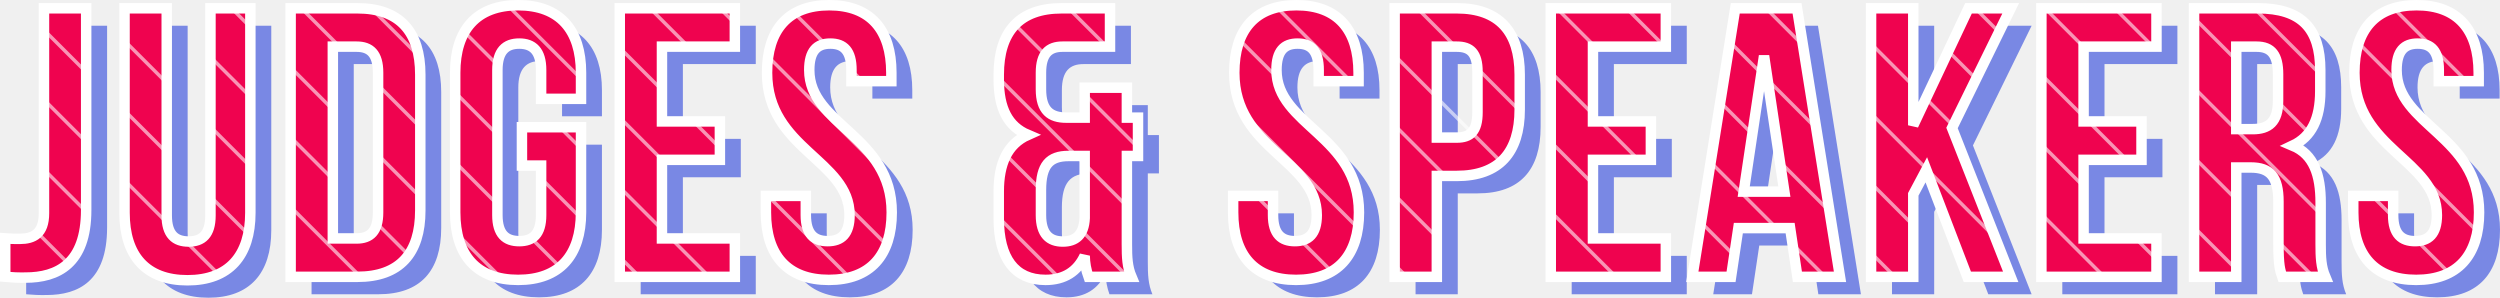
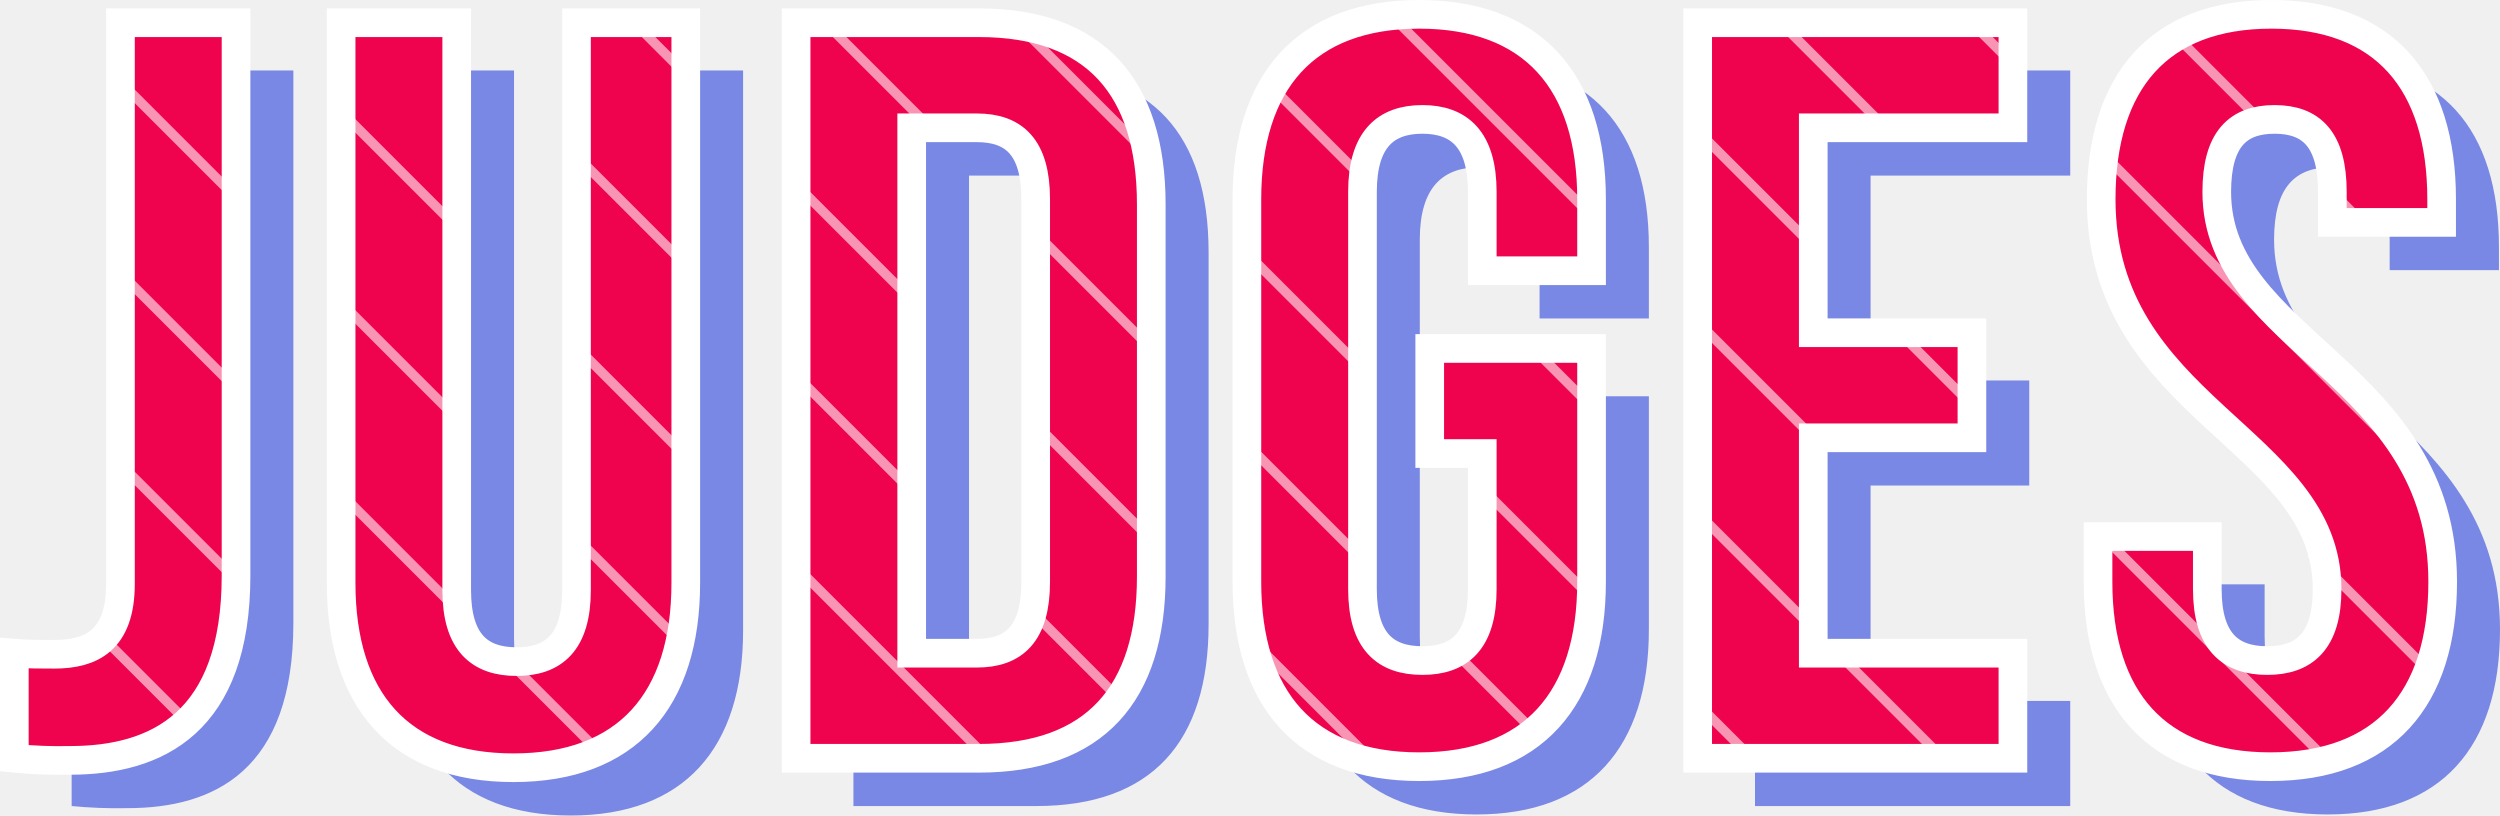
- <svg xmlns="http://www.w3.org/2000/svg" width="716.89" height="85.37" viewBox="0 0 716.89 85.37">
-   <g id="Group_8" data-name="Group 8" transform="translate(-884.6 -680.62)">
-     <path id="Path_213" data-name="Path 213" d="M1.1,0A49.738,49.738,0,0,0,6.93.22c9.13,0,17.38-3.96,17.38-19.36V-77H12.21v58.74c0,5.94-3.08,7.37-6.93,7.37-1.32,0-2.86,0-4.18-.11ZM35.31-77v58.63C35.31-6.05,41.47.99,53.35.99S71.39-6.05,71.39-18.37V-77H59.95v59.4c0,5.5-2.42,7.48-6.27,7.48s-6.27-1.98-6.27-7.48V-77ZM82.94,0h19.14c12.1,0,18.04-6.71,18.04-19.03V-57.97c0-12.32-5.94-19.03-18.04-19.03H82.94Zm18.92-66c3.85,0,6.16,1.98,6.16,7.48v40.04c0,5.5-2.31,7.48-6.16,7.48H95.04V-66Zm47.41,34.1h5.5v14.19c0,5.5-2.42,7.48-6.27,7.48s-6.27-1.98-6.27-7.48V-59.29c0-5.5,2.42-7.59,6.27-7.59s6.27,2.09,6.27,7.59v8.25h11.44v-7.48c0-12.32-6.16-19.36-18.04-19.36s-18.04,7.04-18.04,19.36v40.04c0,12.32,6.16,19.36,18.04,19.36s18.04-7.04,18.04-19.36V-42.9H149.27ZM189.42-66h20.9V-77h-33V0h33V-11h-20.9V-33.55h16.61v-11H189.42Zm30.14,7.48c0,22,23.65,24.97,23.65,40.81,0,5.5-2.42,7.48-6.27,7.48s-6.27-1.98-6.27-7.48v-5.5H219.23v4.73c0,12.32,6.16,19.36,18.04,19.36s18.04-7.04,18.04-19.36c0-22-23.65-24.97-23.65-40.81,0-5.5,2.2-7.59,6.05-7.59s6.05,2.09,6.05,7.59v3.19H255.2v-2.42c0-12.32-6.05-19.36-17.82-19.36S219.56-70.84,219.56-58.52ZM286-24.53v7.81C286-5.39,290.51.88,299.42.88c5.39,0,9.13-2.42,11.22-6.93A18.355,18.355,0,0,0,311.74,0h12.32c-1.21-2.86-1.32-5.61-1.32-9.35v-25.3h3.19v-11h-3.19v-8.58h-12.1v8.58h-5.28c-4.51,0-7.26-1.98-7.26-8.14v-4.73c0-5.5,2.31-7.48,6.16-7.48H317.9V-77H304.04C291.94-77,286-70.29,286-57.97v1.43c0,8.25,2.64,13.42,8.36,15.84C288.42-38.06,286-32.34,286-24.53Zm12.1,6.82v-7.15c0-7.15,2.42-9.79,7.92-9.79h4.62v17.82c-.22,4.84-2.64,6.71-6.27,6.71C300.52-10.12,298.1-12.21,298.1-17.71Zm55.44-40.81c0,22,23.65,24.97,23.65,40.81,0,5.5-2.42,7.48-6.27,7.48s-6.27-1.98-6.27-7.48v-5.5H353.21v4.73c0,12.32,6.16,19.36,18.04,19.36s18.04-7.04,18.04-19.36c0-22-23.65-24.97-23.65-40.81,0-5.5,2.2-7.59,6.05-7.59s6.05,2.09,6.05,7.59v3.19h11.44v-2.42c0-12.32-6.05-19.36-17.82-19.36S353.54-70.84,353.54-58.52ZM417.34-77H399.52V0h12.1V-28.93h5.72c12.1,0,18.04-6.71,18.04-19.03V-57.97C435.38-70.29,429.44-77,417.34-77Zm0,11c3.85,0,5.94,1.76,5.94,7.26v11.55c0,5.5-2.09,7.26-5.94,7.26h-5.72V-66Zm39.05,0h20.9V-77h-33V0h33V-11h-20.9V-33.55H473v-11H456.39Zm58.52-11H497.2L484.88,0h11.11l2.09-13.97h14.85L515.02,0h12.21Zm-9.46,13.64,5.83,38.94H499.62ZM563.75,0h12.43L559.35-42.68,576.18-77h-12.1L548.24-43.45V-77h-12.1V0h12.1V-23.65l3.74-7.04Zm33.33-66h20.9V-77h-33V0h33V-11h-20.9V-33.55h16.61v-11H597.08Zm69.3,66c-1.21-2.86-1.32-5.61-1.32-9.35V-21.23c0-8.03-1.98-13.86-8.03-16.39,5.39-2.53,7.92-7.7,7.92-15.62v-6.05c0-11.88-5.39-17.71-17.93-17.71H628.76V0h12.1V-31.35h4.18c5.5,0,7.92,2.64,7.92,9.79v12.1c0,6.27.44,7.48,1.1,9.46ZM646.69-66c4.29,0,6.16,2.42,6.16,7.92v7.59c0,6.16-2.75,8.14-7.26,8.14h-4.73V-66Zm28.05,7.48c0,22,23.65,24.97,23.65,40.81,0,5.5-2.42,7.48-6.27,7.48s-6.27-1.98-6.27-7.48v-5.5H674.41v4.73c0,12.32,6.16,19.36,18.04,19.36s18.04-7.04,18.04-19.36c0-22-23.65-24.97-23.65-40.81,0-5.5,2.2-7.59,6.05-7.59s6.05,2.09,6.05,7.59v3.19h11.44v-2.42c0-12.32-6.05-19.36-17.82-19.36S674.74-70.84,674.74-58.52Z" transform="translate(891 765)" fill="#7988e4" />
-     <path id="Path_212" data-name="Path 212" d="M1.1,0A49.738,49.738,0,0,0,6.93.22c9.13,0,17.38-3.96,17.38-19.36V-77H12.21v58.74c0,5.94-3.08,7.37-6.93,7.37-1.32,0-2.86,0-4.18-.11ZM35.31-77v58.63C35.31-6.05,41.47.99,53.35.99S71.39-6.05,71.39-18.37V-77H59.95v59.4c0,5.5-2.42,7.48-6.27,7.48s-6.27-1.98-6.27-7.48V-77ZM82.94,0h19.14c12.1,0,18.04-6.71,18.04-19.03V-57.97c0-12.32-5.94-19.03-18.04-19.03H82.94Zm18.92-66c3.85,0,6.16,1.98,6.16,7.48v40.04c0,5.5-2.31,7.48-6.16,7.48H95.04V-66Zm47.41,34.1h5.5v14.19c0,5.5-2.42,7.48-6.27,7.48s-6.27-1.98-6.27-7.48V-59.29c0-5.5,2.42-7.59,6.27-7.59s6.27,2.09,6.27,7.59v8.25h11.44v-7.48c0-12.32-6.16-19.36-18.04-19.36s-18.04,7.04-18.04,19.36v40.04c0,12.32,6.16,19.36,18.04,19.36s18.04-7.04,18.04-19.36V-42.9H149.27ZM189.42-66h20.9V-77h-33V0h33V-11h-20.9V-33.55h16.61v-11H189.42Zm30.14,7.48c0,22,23.65,24.97,23.65,40.81,0,5.5-2.42,7.48-6.27,7.48s-6.27-1.98-6.27-7.48v-5.5H219.23v4.73c0,12.32,6.16,19.36,18.04,19.36s18.04-7.04,18.04-19.36c0-22-23.65-24.97-23.65-40.81,0-5.5,2.2-7.59,6.05-7.59s6.05,2.09,6.05,7.59v3.19H255.2v-2.42c0-12.32-6.05-19.36-17.82-19.36S219.56-70.84,219.56-58.52ZM286-24.53v7.81C286-5.39,290.51.88,299.42.88c5.39,0,9.13-2.42,11.22-6.93A18.355,18.355,0,0,0,311.74,0h12.32c-1.21-2.86-1.32-5.61-1.32-9.35v-25.3h3.19v-11h-3.19v-8.58h-12.1v8.58h-5.28c-4.51,0-7.26-1.98-7.26-8.14v-4.73c0-5.5,2.31-7.48,6.16-7.48H317.9V-77H304.04C291.94-77,286-70.29,286-57.97v1.43c0,8.25,2.64,13.42,8.36,15.84C288.42-38.06,286-32.34,286-24.53Zm12.1,6.82v-7.15c0-7.15,2.42-9.79,7.92-9.79h4.62v17.82c-.22,4.84-2.64,6.71-6.27,6.71C300.52-10.12,298.1-12.21,298.1-17.71Zm55.44-40.81c0,22,23.65,24.97,23.65,40.81,0,5.5-2.42,7.48-6.27,7.48s-6.27-1.98-6.27-7.48v-5.5H353.21v4.73c0,12.32,6.16,19.36,18.04,19.36s18.04-7.04,18.04-19.36c0-22-23.65-24.97-23.65-40.81,0-5.5,2.2-7.59,6.05-7.59s6.05,2.09,6.05,7.59v3.19h11.44v-2.42c0-12.32-6.05-19.36-17.82-19.36S353.54-70.84,353.54-58.52ZM417.34-77H399.52V0h12.1V-28.93h5.72c12.1,0,18.04-6.71,18.04-19.03V-57.97C435.38-70.29,429.44-77,417.34-77Zm0,11c3.85,0,5.94,1.76,5.94,7.26v11.55c0,5.5-2.09,7.26-5.94,7.26h-5.72V-66Zm39.05,0h20.9V-77h-33V0h33V-11h-20.9V-33.55H473v-11H456.39Zm58.52-11H497.2L484.88,0h11.11l2.09-13.97h14.85L515.02,0h12.21Zm-9.46,13.64,5.83,38.94H499.62ZM563.75,0h12.43L559.35-42.68,576.18-77h-12.1L548.24-43.45V-77h-12.1V0h12.1V-23.65l3.74-7.04Zm33.33-66h20.9V-77h-33V0h33V-11h-20.9V-33.55h16.61v-11H597.08Zm69.3,66c-1.21-2.86-1.32-5.61-1.32-9.35V-21.23c0-8.03-1.98-13.86-8.03-16.39,5.39-2.53,7.92-7.7,7.92-15.62v-6.05c0-11.88-5.39-17.71-17.93-17.71H628.76V0h12.1V-31.35h4.18c5.5,0,7.92,2.64,7.92,9.79v12.1c0,6.27.44,7.48,1.1,9.46ZM646.69-66c4.29,0,6.16,2.42,6.16,7.92v7.59c0,6.16-2.75,8.14-7.26,8.14h-4.73V-66Zm28.05,7.48c0,22,23.65,24.97,23.65,40.81,0,5.5-2.42,7.48-6.27,7.48s-6.27-1.98-6.27-7.48v-5.5H674.41v4.73c0,12.32,6.16,19.36,18.04,19.36s18.04-7.04,18.04-19.36c0-22-23.65-24.97-23.65-40.81,0-5.5,2.2-7.59,6.05-7.59s6.05,2.09,6.05,7.59v3.19h11.44v-2.42c0-12.32-6.05-19.36-17.82-19.36S674.74-70.84,674.74-58.52Z" transform="translate(885 760)" fill="#ef034f" stroke="#fff" stroke-width="3" />
-     <path id="Path_211" data-name="Path 211" d="M0,0,13,13" transform="translate(896.5 688.5)" fill="none" stroke="#fff" stroke-width="1" opacity="0.58" />
-     <path id="Path_210" data-name="Path 210" d="M0,0,14,14" transform="translate(919.5 711.5)" fill="none" stroke="#fff" stroke-width="1" opacity="0.58" />
-     <path id="Path_209" data-name="Path 209" d="M0,0,11,11" transform="translate(944.5 736.5)" fill="none" stroke="#fff" stroke-width="1" opacity="0.58" />
-     <path id="Path_208" data-name="Path 208" d="M0,0,9,9" transform="translate(1018.5 690.5)" fill="none" stroke="#fff" stroke-width="1" opacity="0.58" />
-     <path id="Path_207" data-name="Path 207" d="M0,0,7,7" transform="translate(1044.5 716.5)" fill="none" stroke="#fff" stroke-width="1" opacity="0.58" />
-     <path id="Path_206" data-name="Path 206" d="M0,0,12,12" transform="translate(1062.5 734.5)" fill="none" stroke="#fff" stroke-width="1" opacity="0.58" />
-     <path id="Path_205" data-name="Path 205" d="M0,0,10,10" transform="translate(1077.5 749.5)" fill="none" stroke="#fff" stroke-width="1" opacity="0.58" />
-     <path id="Path_204" data-name="Path 204" d="M0,0,11,11" transform="translate(1172.5 724.5)" fill="none" stroke="#fff" stroke-width="1" opacity="0.58" />
-     <path id="Path_203" data-name="Path 203" d="M0,0,14,14" transform="translate(1194.5 746.5)" fill="none" stroke="#fff" stroke-width="1" opacity="0.58" />
-     <path id="Path_202" data-name="Path 202" d="M0,0,21,21" transform="translate(1250.5 682.5)" fill="none" stroke="#fff" stroke-width="1" opacity="0.58" />
-     <path id="Path_201" data-name="Path 201" d="M0,0,15,15" transform="translate(1283.5 715.5)" fill="none" stroke="#fff" stroke-width="1" opacity="0.58" />
-     <path id="Path_200" data-name="Path 200" d="M0,0,25,25" transform="translate(1380.5 692.5)" fill="none" stroke="#fff" stroke-width="1" opacity="0.58" />
-     <path id="Path_199" data-name="Path 199" d="M0,0,12,12" transform="translate(1420.5 732.5)" fill="none" stroke="#fff" stroke-width="1" opacity="0.58" />
-     <path id="Path_198" data-name="Path 198" d="M0,0,12,12" transform="translate(1490.5 682.5)" fill="none" stroke="#fff" stroke-width="1" opacity="0.58" />
-     <path id="Path_197" data-name="Path 197" d="M0,0,36,36" transform="translate(1513.5 705.5)" fill="none" stroke="#fff" stroke-width="1" opacity="0.58" />
-     <path id="Path_196" data-name="Path 196" d="M0,0,12,12" transform="translate(920.5 692.5)" fill="none" stroke="#fff" stroke-width="1" opacity="0.58" />
-     <path id="Path_195" data-name="Path 195" d="M0,0,12,12" transform="translate(944.5 716.5)" fill="none" stroke="#fff" stroke-width="1" opacity="0.58" />
-     <path id="Path_194" data-name="Path 194" d="M0,0,20,20" transform="translate(967.5 739.5)" fill="none" stroke="#fff" stroke-width="1" opacity="0.58" />
-     <path id="Path_193" data-name="Path 193" d="M0,0,21,21" transform="translate(1030.5 682.5)" fill="none" stroke="#fff" stroke-width="1" opacity="0.58" />
-     <path id="Path_192" data-name="Path 192" d="M0,0,13,13" transform="translate(1061.5 713.5)" fill="none" stroke="#fff" stroke-width="1" opacity="0.58" />
-     <path id="Path_191" data-name="Path 191" d="M0,0,37,37" transform="translate(1170.5 702.5)" fill="none" stroke="#fff" stroke-width="1" opacity="0.58" />
-     <path id="Path_190" data-name="Path 190" d="M0,0,31,31" transform="translate(1283.5 695.5)" fill="none" stroke="#fff" stroke-width="1" opacity="0.58" />
-     <path id="Path_189" data-name="Path 189" d="M0,0,18,18" transform="translate(1330.5 742.5)" fill="none" stroke="#fff" stroke-width="1" opacity="0.58" />
-     <path id="Path_188" data-name="Path 188" d="M0,0,12,12" transform="translate(1390.5 682.5)" fill="none" stroke="#fff" stroke-width="1" opacity="0.58" />
-     <path id="Path_187" data-name="Path 187" d="M0,0,35,35" transform="translate(1420.5 712.5)" fill="none" stroke="#fff" stroke-width="1" opacity="0.58" />
-     <path id="Path_186" data-name="Path 186" d="M0,0,13,13" transform="translate(1513.5 685.5)" fill="none" stroke="#fff" stroke-width="1" opacity="0.58" />
-     <path id="Path_185" data-name="Path 185" d="M0,0,9,9" transform="translate(1537.5 709.5)" fill="none" stroke="#fff" stroke-width="1" opacity="0.58" />
-     <path id="Path_184" data-name="Path 184" d="M0,0,6,6" transform="translate(1565.5 737.5)" fill="none" stroke="#fff" stroke-width="1" opacity="0.58" />
-     <path id="Path_183" data-name="Path 183" d="M0,0,10,10" transform="translate(1577.5 749.5)" fill="none" stroke="#fff" stroke-width="1" opacity="0.58" />
-     <path id="Path_182" data-name="Path 182" d="M0,0,12,12" transform="translate(944.5 696.5)" fill="none" stroke="#fff" stroke-width="1" opacity="0.58" />
-     <path id="Path_181" data-name="Path 181" d="M0,0,12,12" transform="translate(967.5 719.5)" fill="none" stroke="#fff" stroke-width="1" opacity="0.58" />
-     <path id="Path_180" data-name="Path 180" d="M0,0,9,9" transform="translate(992.5 744.5)" fill="none" stroke="#fff" stroke-width="1" opacity="0.58" />
-     <path id="Path_179" data-name="Path 179" d="M0,0,12,12" transform="translate(1062.5 694.5)" fill="none" stroke="#fff" stroke-width="1" opacity="0.58" />
-     <path id="Path_178" data-name="Path 178" d="M0,0,8,8" transform="translate(1082.5 714.5)" fill="none" stroke="#fff" stroke-width="1" opacity="0.58" />
-     <path id="Path_177" data-name="Path 177" d="M0,0,12,12" transform="translate(1105.5 737.5)" fill="none" stroke="#fff" stroke-width="1" opacity="0.58" />
-     <path id="Path_176" data-name="Path 176" d="M0,0,11,11" transform="translate(1116.5 748.5)" fill="none" stroke="#fff" stroke-width="1" opacity="0.58" />
-     <path id="Path_175" data-name="Path 175" d="M0,0,9,9" transform="translate(1175.5 687.5)" fill="none" stroke="#fff" stroke-width="1" opacity="0.58" />
-     <path id="Path_174" data-name="Path 174" d="M0,0,16,16" transform="translate(1194.5 706.5)" fill="none" stroke="#fff" stroke-width="1" opacity="0.58" />
-     <path id="Path_173" data-name="Path 173" d="M0,0,12,12" transform="translate(1290.5 682.5)" fill="none" stroke="#fff" stroke-width="1" opacity="0.58" />
-     <path id="Path_172" data-name="Path 172" d="M0,0,13,13" transform="translate(1307.5 699.5)" fill="none" stroke="#fff" stroke-width="1" opacity="0.58" />
-     <path id="Path_171" data-name="Path 171" d="M0,0,11,11" transform="translate(1329.5 721.5)" fill="none" stroke="#fff" stroke-width="1" opacity="0.58" />
-     <path id="Path_170" data-name="Path 170" d="M0,0,13,13" transform="translate(1420.5 692.5)" fill="none" stroke="#fff" stroke-width="1" opacity="0.58" />
-     <path id="Path_169" data-name="Path 169" d="M0,0,9,9" transform="translate(1436.5 708.5)" fill="none" stroke="#fff" stroke-width="1" opacity="0.58" />
-     <path id="Path_168" data-name="Path 168" d="M0,0,19,19" transform="translate(1469.5 741.5)" fill="none" stroke="#fff" stroke-width="1" opacity="0.58" />
-     <path id="Path_167" data-name="Path 167" d="M0,0,19,19" transform="translate(1531.5 683.5)" fill="none" stroke="#fff" stroke-width="1" opacity="0.58" />
-     <path id="Path_166" data-name="Path 166" d="M0,0,32,32" transform="translate(1562.5 714.5)" fill="none" stroke="#fff" stroke-width="1" opacity="0.58" />
-     <path id="Path_165" data-name="Path 165" d="M0,0,10,10" transform="translate(894.5 746.5)" fill="none" stroke="#fff" stroke-width="1" opacity="0.58" />
-     <path id="Path_164" data-name="Path 164" d="M0,0,6,6" transform="translate(950.5 682.5)" fill="none" stroke="#fff" stroke-width="1" opacity="0.58" />
-     <path id="Path_163" data-name="Path 163" d="M0,0,12,12" transform="translate(968.5 700.5)" fill="none" stroke="#fff" stroke-width="1" opacity="0.58" />
-     <path id="Path_162" data-name="Path 162" d="M0,0,12,12" transform="translate(992.5 724.5)" fill="none" stroke="#fff" stroke-width="1" opacity="0.58" />
-     <path id="Path_161" data-name="Path 161" d="M0,0,13,13" transform="translate(1014.5 746.5)" fill="none" stroke="#fff" stroke-width="1" opacity="0.58" />
-     <path id="Path_160" data-name="Path 160" d="M0,0,12,12" transform="translate(1070.5 682.5)" fill="none" stroke="#fff" stroke-width="1" opacity="0.58" />
-     <path id="Path_159" data-name="Path 159" d="M0,0,12,12" transform="translate(1126.5 738.5)" fill="none" stroke="#fff" stroke-width="1" opacity="0.58" />
-     <path id="Path_158" data-name="Path 158" d="M0,0,12,12" transform="translate(1190.5 682.5)" fill="none" stroke="#fff" stroke-width="1" opacity="0.58" />
-     <path id="Path_157" data-name="Path 157" d="M0,0,6,6" transform="translate(1244.5 736.5)" fill="none" stroke="#fff" stroke-width="1" opacity="0.58" />
-     <path id="Path_156" data-name="Path 156" d="M0,0,9,9" transform="translate(1257.5 749.5)" fill="none" stroke="#fff" stroke-width="1" opacity="0.58" />
-     <path id="Path_155" data-name="Path 155" d="M0,0,15,15" transform="translate(1328.5 700.5)" fill="none" stroke="#fff" stroke-width="1" opacity="0.58" />
-     <path id="Path_154" data-name="Path 154" d="M0,0,11,11" transform="translate(1343.5 715.5)" fill="none" stroke="#fff" stroke-width="1" opacity="0.58" />
-     <path id="Path_153" data-name="Path 153" d="M0,0,9,9" transform="translate(1372.5 744.5)" fill="none" stroke="#fff" stroke-width="1" opacity="0.58" />
-     <path id="Path_152" data-name="Path 152" d="M0,0,9,9" transform="translate(1442.5 694.5)" fill="none" stroke="#fff" stroke-width="1" opacity="0.58" />
-     <path id="Path_151" data-name="Path 151" d="M0,0,12,12" transform="translate(1469.5 721.5)" fill="none" stroke="#fff" stroke-width="1" opacity="0.58" />
-     <path id="Path_150" data-name="Path 150" d="M0,0,6,6" transform="translate(1496.5 748.5)" fill="none" stroke="#fff" stroke-width="1" opacity="0.58" />
-     <path id="Path_149" data-name="Path 149" d="M0,0,11,11" transform="translate(1561.5 693.5)" fill="none" stroke="#fff" stroke-width="1" opacity="0.58" />
-     <path id="Path_148" data-name="Path 148" d="M0,0,13,13" transform="translate(896.5 728.5)" fill="none" stroke="#fff" stroke-width="1" opacity="0.58" />
-     <path id="Path_147" data-name="Path 147" d="M0,0,12,12" transform="translate(970.5 682.5)" fill="none" stroke="#fff" stroke-width="1" opacity="0.58" />
-     <path id="Path_146" data-name="Path 146" d="M0,0,13,13" transform="translate(992.5 704.5)" fill="none" stroke="#fff" stroke-width="1" opacity="0.58" />
-     <path id="Path_145" data-name="Path 145" d="M0,0,13,13" transform="translate(1014.5 726.5)" fill="none" stroke="#fff" stroke-width="1" opacity="0.58" />
-     <path id="Path_144" data-name="Path 144" d="M0,0,8,8" transform="translate(1037.5 749.5)" fill="none" stroke="#fff" stroke-width="1" opacity="0.58" />
-     <path id="Path_143" data-name="Path 143" d="M0,0,5,5" transform="translate(1090.5 682.5)" fill="none" stroke="#fff" stroke-width="1" opacity="0.58" />
-     <path id="Path_142" data-name="Path 142" d="M0,0,31,31" transform="translate(1104.5 696.5)" fill="none" stroke="#fff" stroke-width="1" opacity="0.58" />
-     <path id="Path_141" data-name="Path 141" d="M0,0,33,33" transform="translate(1240.5 712.5)" fill="none" stroke="#fff" stroke-width="1" opacity="0.58" />
-     <path id="Path_140" data-name="Path 140" d="M0,0,3,3" transform="translate(1284.5 756.5)" fill="none" stroke="#fff" stroke-width="1" opacity="0.58" />
-     <path id="Path_139" data-name="Path 139" d="M0,0,11,11" transform="translate(1331.5 683.5)" fill="none" stroke="#fff" stroke-width="1" opacity="0.58" />
-     <path id="Path_138" data-name="Path 138" d="M0,0,10,10" transform="translate(1374.5 726.5)" fill="none" stroke="#fff" stroke-width="1" opacity="0.58" />
-     <path id="Path_137" data-name="Path 137" d="M0,0,10,10" transform="translate(1383.5 735.5)" fill="none" stroke="#fff" stroke-width="1" opacity="0.58" />
-     <path id="Path_136" data-name="Path 136" d="M0,0,11,11" transform="translate(1397.5 749.5)" fill="none" stroke="#fff" stroke-width="1" opacity="0.58" />
-     <path id="Path_135" data-name="Path 135" d="M0,0,7,7" transform="translate(1451.5 683.5)" fill="none" stroke="#fff" stroke-width="1" opacity="0.58" />
-     <path id="Path_134" data-name="Path 134" d="M0,0,25,25" transform="translate(1469.5 701.5)" fill="none" stroke="#fff" stroke-width="1" opacity="0.58" />
-     <path id="Path_133" data-name="Path 133" d="M0,0,12,12" transform="translate(1513.5 745.5)" fill="none" stroke="#fff" stroke-width="1" opacity="0.58" />
-     <path id="Path_132" data-name="Path 132" d="M0,0,22,22" transform="translate(1570.5 682.5)" fill="none" stroke="#fff" stroke-width="1" opacity="0.58" />
-     <path id="Path_131" data-name="Path 131" d="M0,0,13,13" transform="translate(896.5 708.5)" fill="none" stroke="#fff" stroke-width="1" opacity="0.58" />
-     <path id="Path_130" data-name="Path 130" d="M0,0,13,13" transform="translate(919.5 731.5)" fill="none" stroke="#fff" stroke-width="1" opacity="0.58" />
-     <path id="Path_129" data-name="Path 129" d="M0,0,10,10" transform="translate(937.5 749.5)" fill="none" stroke="#fff" stroke-width="1" opacity="0.58" />
-     <path id="Path_128" data-name="Path 128" d="M0,0,15,15" transform="translate(990.5 682.5)" fill="none" stroke="#fff" stroke-width="1" opacity="0.58" />
-     <path id="Path_127" data-name="Path 127" d="M0,0,13,13" transform="translate(1014.5 706.5)" fill="none" stroke="#fff" stroke-width="1" opacity="0.58" />
-     <path id="Path_126" data-name="Path 126" d="M0,0,11,11" transform="translate(1039.5 731.5)" fill="none" stroke="#fff" stroke-width="1" opacity="0.58" />
-     <path id="Path_125" data-name="Path 125" d="M0,0,6,6" transform="translate(1061.5 753.5)" fill="none" stroke="#fff" stroke-width="1" opacity="0.58" />
-     <path id="Path_124" data-name="Path 124" d="M0,0,10,10" transform="translate(1111.5 683.5)" fill="none" stroke="#fff" stroke-width="1" opacity="0.58" />
-     <path id="Path_123" data-name="Path 123" d="M0,0,4,4" transform="translate(1128.5 700.5)" fill="none" stroke="#fff" stroke-width="1" opacity="0.58" />
-     <path id="Path_122" data-name="Path 122" d="M0,0,18,18" transform="translate(1170.5 742.5)" fill="none" stroke="#fff" stroke-width="1" opacity="0.58" />
-     <path id="Path_121" data-name="Path 121" d="M0,0,12,12" transform="translate(1239.5 691.5)" fill="none" stroke="#fff" stroke-width="1" opacity="0.58" />
-     <path id="Path_120" data-name="Path 120" d="M0,0,12,12" transform="translate(1284.5 736.5)" fill="none" stroke="#fff" stroke-width="1" opacity="0.58" />
-     <path id="Path_119" data-name="Path 119" d="M0,0,12,12" transform="translate(1350.5 682.5)" fill="none" stroke="#fff" stroke-width="1" opacity="0.58" />
-     <path id="Path_118" data-name="Path 118" d="M0,0,9,9" transform="translate(1377.5 709.5)" fill="none" stroke="#fff" stroke-width="1" opacity="0.58" />
-     <path id="Path_117" data-name="Path 117" d="M0,0,15,15" transform="translate(1394.5 726.5)" fill="none" stroke="#fff" stroke-width="1" opacity="0.58" />
-     <path id="Path_116" data-name="Path 116" d="M0,0,7,7" transform="translate(1420.5 752.5)" fill="none" stroke="#fff" stroke-width="1" opacity="0.58" />
-     <path id="Path_115" data-name="Path 115" d="M0,0,11,11" transform="translate(1470.5 682.5)" fill="none" stroke="#fff" stroke-width="1" opacity="0.58" />
-     <path id="Path_114" data-name="Path 114" d="M0,0,12,12" transform="translate(1513.5 725.5)" fill="none" stroke="#fff" stroke-width="1" opacity="0.58" />
-     <path id="Path_113" data-name="Path 113" d="M0,0,11,11" transform="translate(1537.5 749.5)" fill="none" stroke="#fff" stroke-width="1" opacity="0.58" />
+ <svg xmlns="http://www.w3.org/2000/svg" width="261.71" height="85.37" viewBox="0 0 261.71 85.37">
+   <g id="Group_10" data-name="Group 10" transform="translate(-884.6 -680.62)">
+     <path id="Path_116" data-name="Path 116" d="M1.1,0A49.738,49.738,0,0,0,6.93.22c9.13,0,17.38-3.96,17.38-19.36V-77H12.21v58.74c0,5.94-3.08,7.37-6.93,7.37-1.32,0-2.86,0-4.18-.11ZM35.31-77v58.63C35.31-6.05,41.47.99,53.35.99S71.39-6.05,71.39-18.37V-77H59.95v59.4c0,5.5-2.42,7.48-6.27,7.48s-6.27-1.98-6.27-7.48V-77ZM82.94,0h19.14c12.1,0,18.04-6.71,18.04-19.03V-57.97c0-12.32-5.94-19.03-18.04-19.03H82.94Zm18.92-66c3.85,0,6.16,1.98,6.16,7.48v40.04c0,5.5-2.31,7.48-6.16,7.48H95.04V-66Zm47.41,34.1h5.5v14.19c0,5.5-2.42,7.48-6.27,7.48s-6.27-1.98-6.27-7.48V-59.29c0-5.5,2.42-7.59,6.27-7.59s6.27,2.09,6.27,7.59v8.25h11.44v-7.48c0-12.32-6.16-19.36-18.04-19.36s-18.04,7.04-18.04,19.36v40.04c0,12.32,6.16,19.36,18.04,19.36s18.04-7.04,18.04-19.36V-42.9H149.27ZM189.42-66h20.9V-77h-33V0h33V-11h-20.9V-33.55h16.61v-11H189.42Zm30.14,7.48c0,22,23.65,24.97,23.65,40.81,0,5.5-2.42,7.48-6.27,7.48s-6.27-1.98-6.27-7.48v-5.5H219.23v4.73c0,12.32,6.16,19.36,18.04,19.36s18.04-7.04,18.04-19.36c0-22-23.65-24.97-23.65-40.81,0-5.5,2.2-7.59,6.05-7.59s6.05,2.09,6.05,7.59v3.19H255.2v-2.42c0-12.32-6.05-19.36-17.82-19.36S219.56-70.84,219.56-58.52Z" transform="translate(891 765)" fill="#7988e4" />
+     <path id="Path_115" data-name="Path 115" d="M1.1,0A49.738,49.738,0,0,0,6.93.22c9.13,0,17.38-3.96,17.38-19.36V-77H12.21v58.74c0,5.94-3.08,7.37-6.93,7.37-1.32,0-2.86,0-4.18-.11ZM35.31-77v58.63C35.31-6.05,41.47.99,53.35.99S71.39-6.05,71.39-18.37V-77H59.95v59.4c0,5.5-2.42,7.48-6.27,7.48s-6.27-1.98-6.27-7.48V-77ZM82.94,0h19.14c12.1,0,18.04-6.71,18.04-19.03V-57.97c0-12.32-5.94-19.03-18.04-19.03H82.94Zm18.92-66c3.85,0,6.16,1.98,6.16,7.48v40.04c0,5.5-2.31,7.48-6.16,7.48H95.04V-66Zm47.41,34.1h5.5v14.19c0,5.5-2.42,7.48-6.27,7.48s-6.27-1.98-6.27-7.48V-59.29c0-5.5,2.42-7.59,6.27-7.59s6.27,2.09,6.27,7.59v8.25h11.44v-7.48c0-12.32-6.16-19.36-18.04-19.36s-18.04,7.04-18.04,19.36v40.04c0,12.32,6.16,19.36,18.04,19.36s18.04-7.04,18.04-19.36V-42.9H149.27ZM189.42-66h20.9V-77h-33V0h33V-11h-20.9V-33.55h16.61v-11H189.42Zm30.14,7.48c0,22,23.65,24.97,23.65,40.81,0,5.5-2.42,7.48-6.27,7.48s-6.27-1.98-6.27-7.48v-5.5H219.23v4.73c0,12.32,6.16,19.36,18.04,19.36s18.04-7.04,18.04-19.36c0-22-23.65-24.97-23.65-40.81,0-5.5,2.2-7.59,6.05-7.59s6.05,2.09,6.05,7.59v3.19H255.2v-2.42c0-12.32-6.05-19.36-17.82-19.36S219.56-70.84,219.56-58.52Z" transform="translate(885 760)" fill="#ef034f" stroke="#fff" stroke-width="3" />
+     <line id="Line_25" data-name="Line 25" x2="13" y2="13" transform="translate(896.5 688.5)" fill="none" stroke="#fff" stroke-width="1" opacity="0.58" />
+     <line id="Line_63" data-name="Line 63" x2="14" y2="14" transform="translate(919.5 711.5)" fill="none" stroke="#fff" stroke-width="1" opacity="0.58" />
+     <line id="Line_64" data-name="Line 64" x2="11" y2="11" transform="translate(944.5 736.5)" fill="none" stroke="#fff" stroke-width="1" opacity="0.58" />
+     <line id="Line_31" data-name="Line 31" x2="9" y2="9" transform="translate(1018.5 690.5)" fill="none" stroke="#fff" stroke-width="1" opacity="0.58" />
+     <line id="Line_77" data-name="Line 77" x2="7" y2="7" transform="translate(1044.5 716.5)" fill="none" stroke="#fff" stroke-width="1" opacity="0.58" />
+     <line id="Line_79" data-name="Line 79" x2="12" y2="12" transform="translate(1062.5 734.5)" fill="none" stroke="#fff" stroke-width="1" opacity="0.58" />
+     <line id="Line_80" data-name="Line 80" x2="10" y2="10" transform="translate(1077.5 749.5)" fill="none" stroke="#fff" stroke-width="1" opacity="0.58" />
+     <line id="Line_26" data-name="Line 26" x2="12" y2="12" transform="translate(920.5 692.5)" fill="none" stroke="#fff" stroke-width="1" opacity="0.58" />
+     <line id="Line_65" data-name="Line 65" x2="12" y2="12" transform="translate(944.5 716.5)" fill="none" stroke="#fff" stroke-width="1" opacity="0.58" />
+     <line id="Line_66" data-name="Line 66" x2="20" y2="20" transform="translate(967.5 739.5)" fill="none" stroke="#fff" stroke-width="1" opacity="0.58" />
+     <line id="Line_32" data-name="Line 32" x2="21" y2="21" transform="translate(1030.5 682.5)" fill="none" stroke="#fff" stroke-width="1" opacity="0.58" />
+     <line id="Line_81" data-name="Line 81" x2="13" y2="13" transform="translate(1061.5 713.5)" fill="none" stroke="#fff" stroke-width="1" opacity="0.58" />
+     <line id="Line_27" data-name="Line 27" x2="12" y2="12" transform="translate(944.5 696.5)" fill="none" stroke="#fff" stroke-width="1" opacity="0.58" />
+     <line id="Line_67" data-name="Line 67" x2="12" y2="12" transform="translate(967.5 719.5)" fill="none" stroke="#fff" stroke-width="1" opacity="0.58" />
+     <line id="Line_68" data-name="Line 68" x2="9" y2="9" transform="translate(992.5 744.5)" fill="none" stroke="#fff" stroke-width="1" opacity="0.58" />
+     <line id="Line_33" data-name="Line 33" x2="12" y2="12" transform="translate(1062.5 694.5)" fill="none" stroke="#fff" stroke-width="1" opacity="0.58" />
+     <line id="Line_82" data-name="Line 82" x2="8" y2="8" transform="translate(1082.5 714.5)" fill="none" stroke="#fff" stroke-width="1" opacity="0.58" />
+     <line id="Line_83" data-name="Line 83" x2="12" y2="12" transform="translate(1105.5 737.5)" fill="none" stroke="#fff" stroke-width="1" opacity="0.58" />
+     <line id="Line_84" data-name="Line 84" x2="11" y2="11" transform="translate(1116.5 748.5)" fill="none" stroke="#fff" stroke-width="1" opacity="0.58" />
+     <line id="Line_22" data-name="Line 22" x2="10" y2="10" transform="translate(894.5 746.5)" fill="none" stroke="#fff" stroke-width="1" opacity="0.58" />
+     <line id="Line_28" data-name="Line 28" x2="6" y2="6" transform="translate(950.5 682.5)" fill="none" stroke="#fff" stroke-width="1" opacity="0.58" />
+     <line id="Line_69" data-name="Line 69" x2="12" y2="12" transform="translate(968.5 700.5)" fill="none" stroke="#fff" stroke-width="1" opacity="0.58" />
+     <line id="Line_70" data-name="Line 70" x2="12" y2="12" transform="translate(992.5 724.5)" fill="none" stroke="#fff" stroke-width="1" opacity="0.58" />
+     <line id="Line_72" data-name="Line 72" x2="13" y2="13" transform="translate(1014.5 746.5)" fill="none" stroke="#fff" stroke-width="1" opacity="0.58" />
+     <line id="Line_34" data-name="Line 34" x2="12" y2="12" transform="translate(1070.5 682.5)" fill="none" stroke="#fff" stroke-width="1" opacity="0.58" />
+     <line id="Line_85" data-name="Line 85" x2="12" y2="12" transform="translate(1126.5 738.5)" fill="none" stroke="#fff" stroke-width="1" opacity="0.58" />
+     <line id="Line_23" data-name="Line 23" x2="13" y2="13" transform="translate(896.5 728.5)" fill="none" stroke="#fff" stroke-width="1" opacity="0.58" />
+     <line id="Line_29" data-name="Line 29" x2="12" y2="12" transform="translate(970.5 682.5)" fill="none" stroke="#fff" stroke-width="1" opacity="0.58" />
+     <line id="Line_71" data-name="Line 71" x2="13" y2="13" transform="translate(992.5 704.5)" fill="none" stroke="#fff" stroke-width="1" opacity="0.58" />
+     <line id="Line_73" data-name="Line 73" x2="13" y2="13" transform="translate(1014.5 726.5)" fill="none" stroke="#fff" stroke-width="1" opacity="0.58" />
+     <line id="Line_74" data-name="Line 74" x2="8" y2="8" transform="translate(1037.5 749.5)" fill="none" stroke="#fff" stroke-width="1" opacity="0.58" />
+     <line id="Line_35" data-name="Line 35" x2="5" y2="5" transform="translate(1090.5 682.5)" fill="none" stroke="#fff" stroke-width="1" opacity="0.58" />
+     <line id="Line_86" data-name="Line 86" x2="31" y2="31" transform="translate(1104.5 696.5)" fill="none" stroke="#fff" stroke-width="1" opacity="0.58" />
+     <line id="Line_24" data-name="Line 24" x2="13" y2="13" transform="translate(896.5 708.5)" fill="none" stroke="#fff" stroke-width="1" opacity="0.58" />
+     <line id="Line_61" data-name="Line 61" x2="13" y2="13" transform="translate(919.5 731.5)" fill="none" stroke="#fff" stroke-width="1" opacity="0.58" />
+     <line id="Line_62" data-name="Line 62" x2="10" y2="10" transform="translate(937.5 749.5)" fill="none" stroke="#fff" stroke-width="1" opacity="0.58" />
+     <line id="Line_30" data-name="Line 30" x2="15" y2="15" transform="translate(990.5 682.5)" fill="none" stroke="#fff" stroke-width="1" opacity="0.58" />
+     <line id="Line_75" data-name="Line 75" x2="13" y2="13" transform="translate(1014.5 706.5)" fill="none" stroke="#fff" stroke-width="1" opacity="0.58" />
+     <line id="Line_76" data-name="Line 76" x2="11" y2="11" transform="translate(1039.5 731.5)" fill="none" stroke="#fff" stroke-width="1" opacity="0.58" />
+     <line id="Line_78" data-name="Line 78" x2="6" y2="6" transform="translate(1061.5 753.5)" fill="none" stroke="#fff" stroke-width="1" opacity="0.58" />
+     <line id="Line_36" data-name="Line 36" x2="10" y2="10" transform="translate(1111.5 683.5)" fill="none" stroke="#fff" stroke-width="1" opacity="0.58" />
+     <line id="Line_87" data-name="Line 87" x2="4" y2="4" transform="translate(1128.5 700.5)" fill="none" stroke="#fff" stroke-width="1" opacity="0.58" />
  </g>
</svg>
